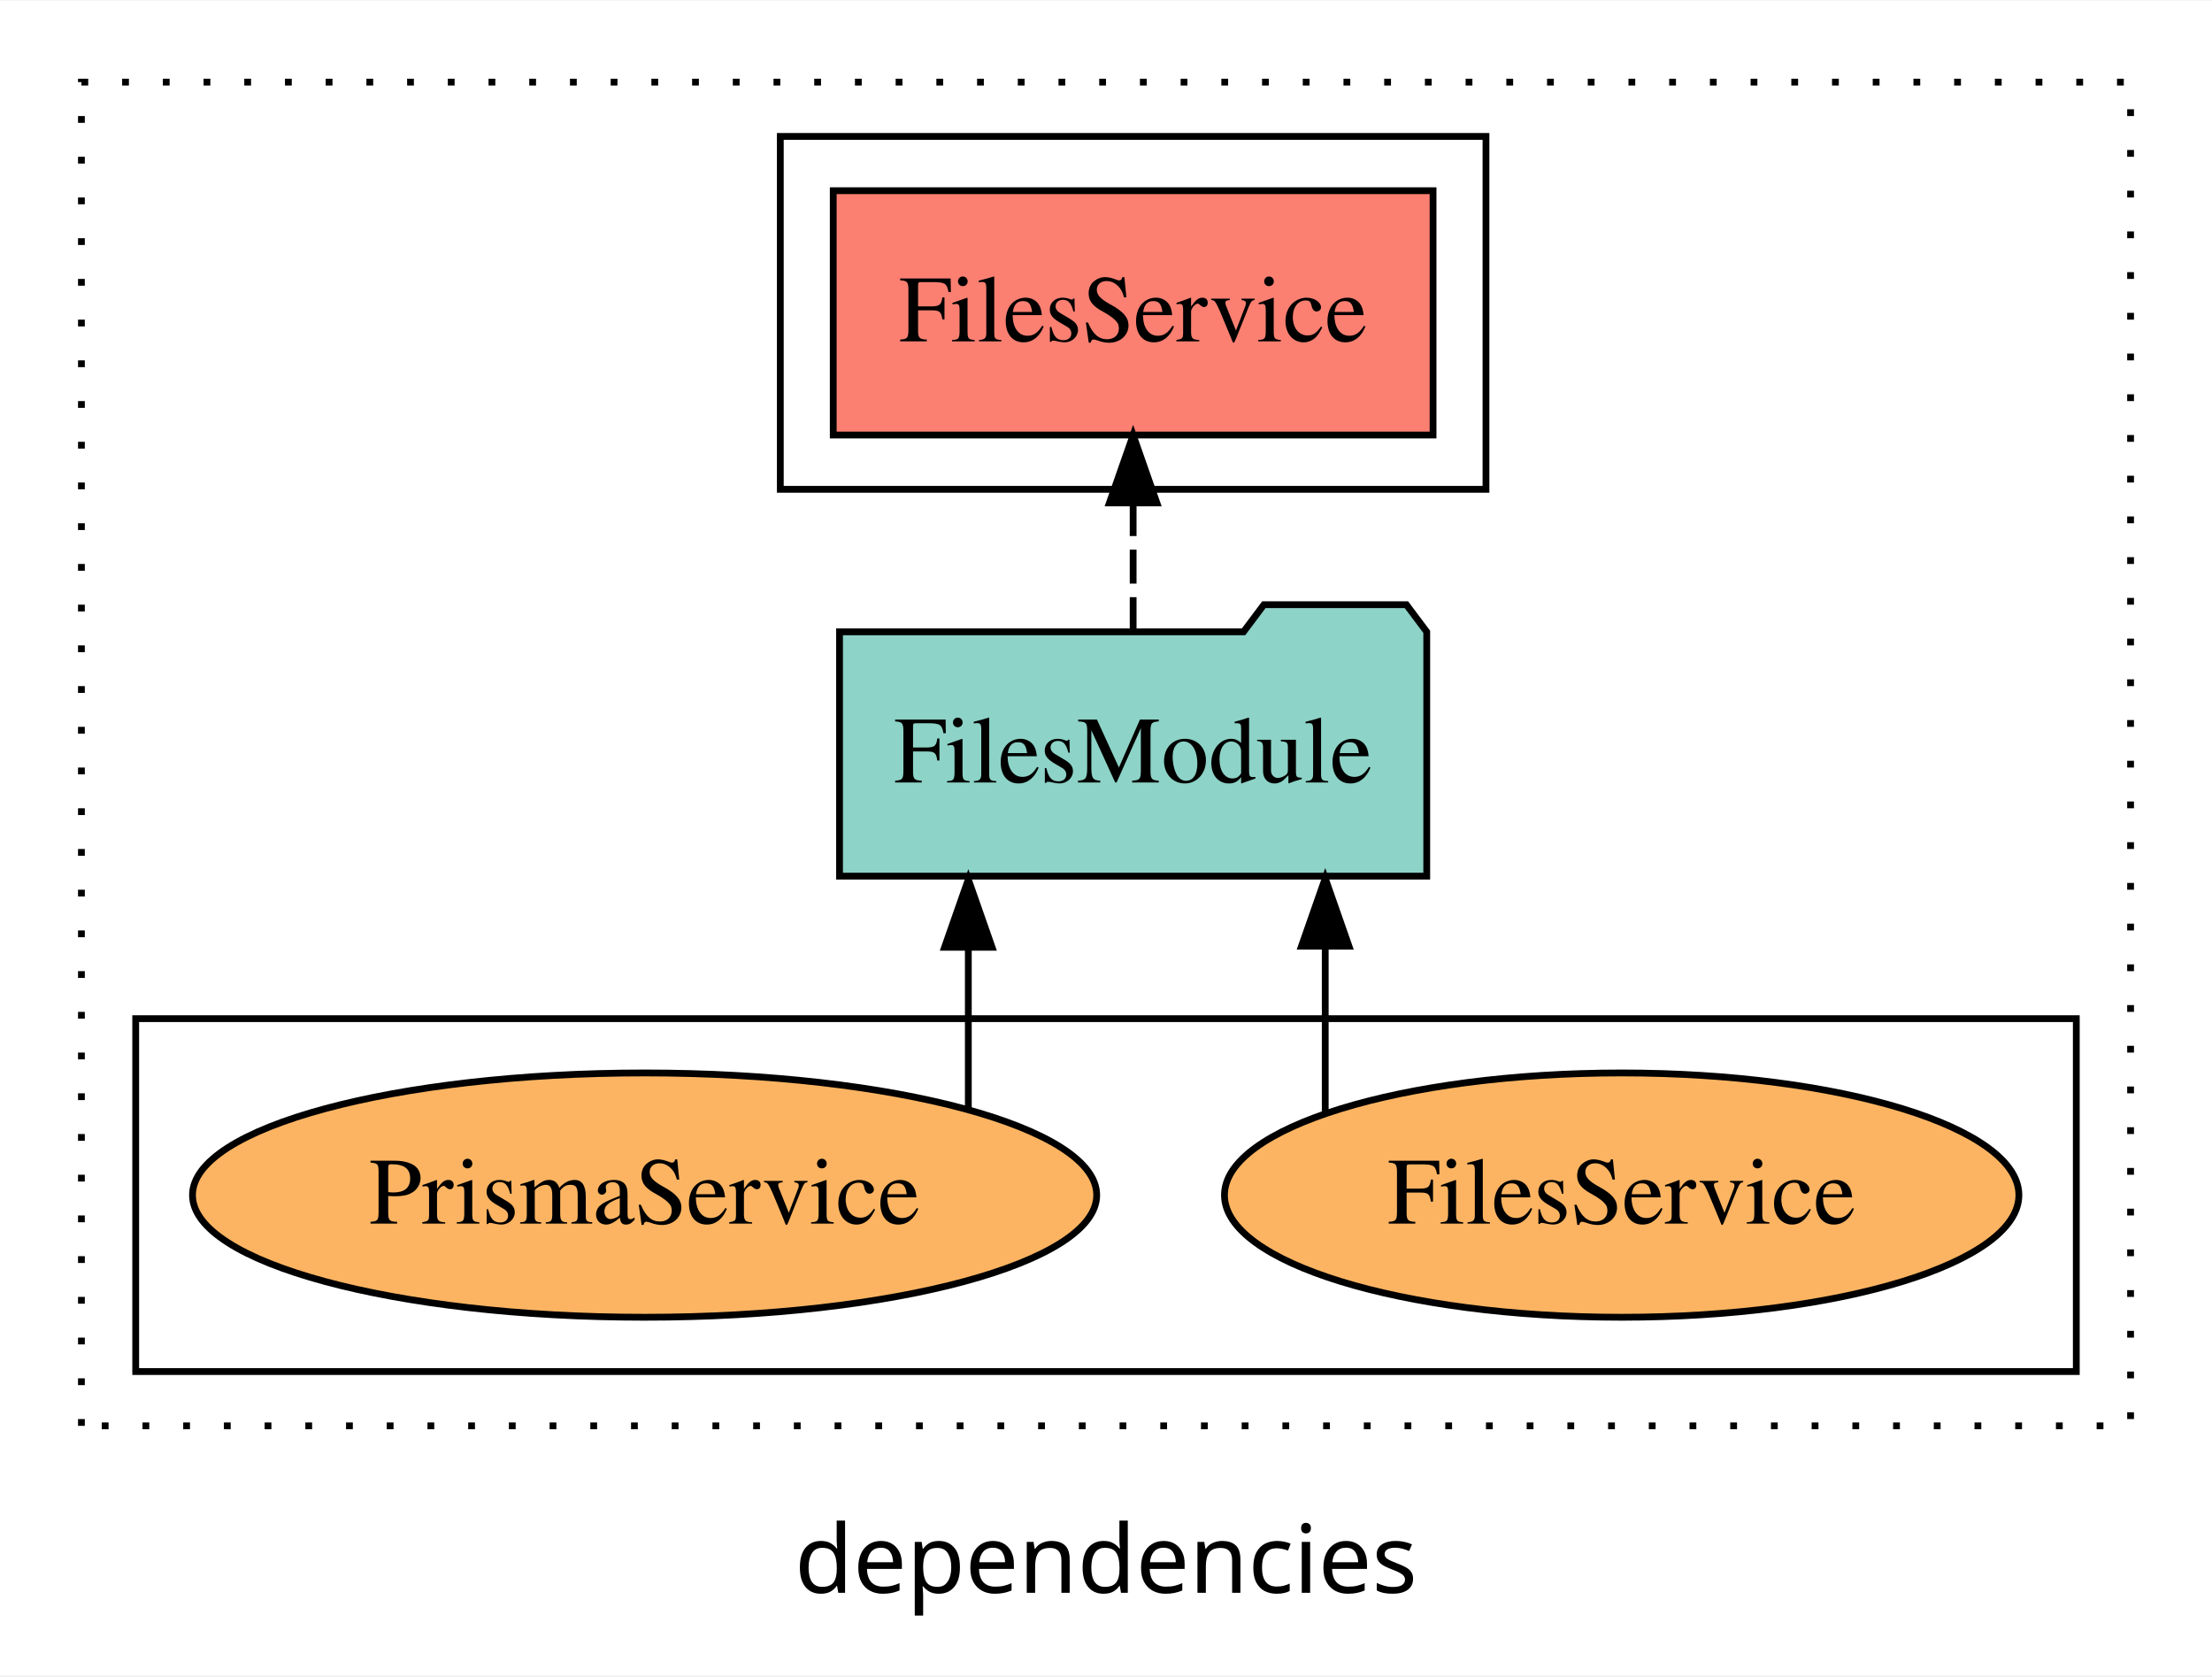
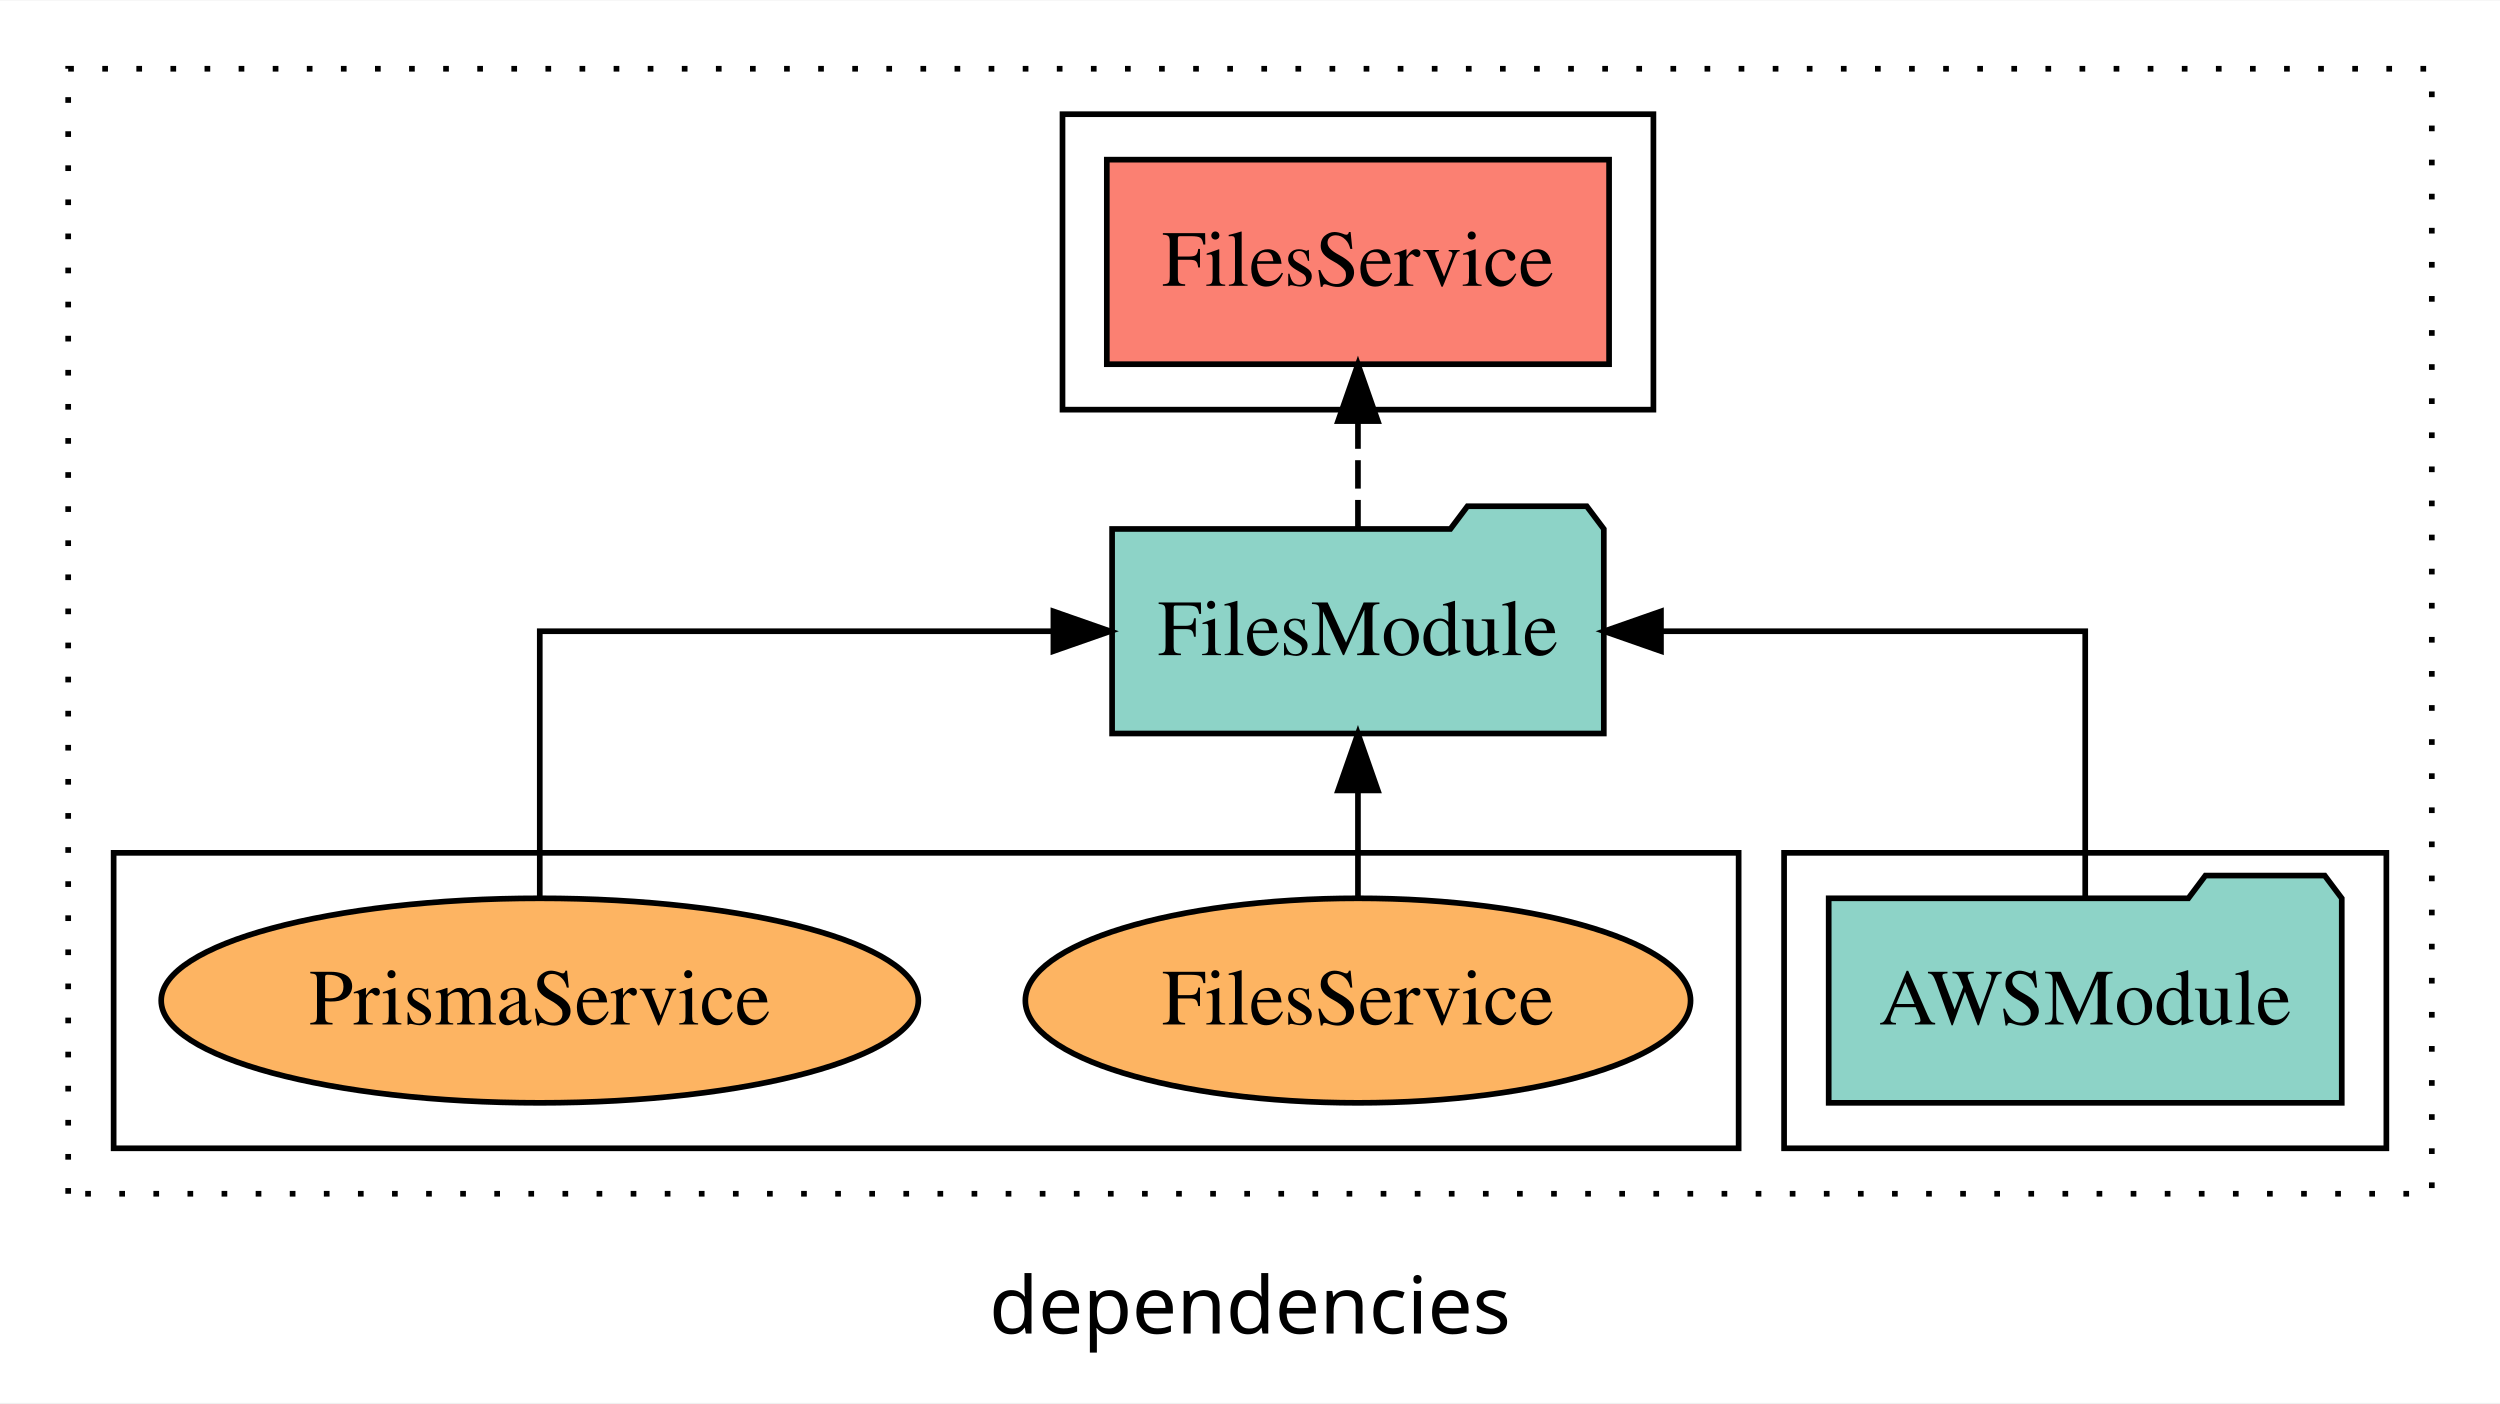
- <svg xmlns="http://www.w3.org/2000/svg" width="326pt" height="247pt" viewBox="0.00 0.00 326.00 246.80">
+ <svg xmlns="http://www.w3.org/2000/svg" width="440pt" height="247pt" viewBox="0.00 0.00 440.00 246.80">
  <g id="graph0" class="graph" transform="scale(1 1) rotate(0) translate(4 242.8)">
-     <polygon fill="white" stroke="transparent" points="-4,4 -4,-242.8 322,-242.8 322,4 -4,4" />
-     <text text-anchor="middle" x="159" y="-8.2" font-family="sans-serif" font-size="14.00">dependencies</text>
+     <polygon fill="white" stroke="transparent" points="-4,4 -4,-242.8 436,-242.8 436,4 -4,4" />
+     <text text-anchor="middle" x="216" y="-8.2" font-family="sans-serif" font-size="14.00">dependencies</text>
    <g id="clust1" class="cluster">
-       <polygon fill="none" stroke="black" stroke-dasharray="1,5" points="8,-32.8 8,-230.8 310,-230.8 310,-32.8 8,-32.8" />
+       <polygon fill="none" stroke="black" stroke-dasharray="1,5" points="8,-32.8 8,-230.8 424,-230.8 424,-32.8 8,-32.8" />
+     </g>
+     <g id="clust3" class="cluster">
+       <polygon fill="none" stroke="black" points="310,-40.8 310,-92.8 416,-92.8 416,-40.8 310,-40.8" />
    </g>
    <g id="clust6" class="cluster">
      <polygon fill="none" stroke="black" points="16,-40.8 16,-92.8 302,-92.8 302,-40.8 16,-40.8" />
    </g>
    <g id="clust4" class="cluster">
-       <polygon fill="none" stroke="black" points="111,-170.8 111,-222.8 215,-222.8 215,-170.8 111,-170.8" />
+       <polygon fill="none" stroke="black" points="183,-170.8 183,-222.8 287,-222.8 287,-170.8 183,-170.8" />
    </g>
    <g id="node1" class="node">
-       <polygon fill="#fb8072" stroke="black" points="207.2,-214.8 118.8,-214.8 118.8,-178.8 207.2,-178.8 207.2,-214.8" />
-       <text text-anchor="middle" x="163" y="-192.6" font-family="Times,serif" font-size="14.00">FilesService </text>
+       <polygon fill="#8dd3c7" stroke="black" points="408.15,-84.8 405.15,-88.8 384.15,-88.8 381.15,-84.8 317.85,-84.8 317.85,-48.8 408.15,-48.8 408.15,-84.8" />
+       <text text-anchor="middle" x="363" y="-62.6" font-family="Times,serif" font-size="14.00">AWSModule</text>
    </g>
    <g id="node2" class="node">
-       <polygon fill="#8dd3c7" stroke="black" points="206.27,-149.8 203.27,-153.8 182.27,-153.8 179.27,-149.8 119.73,-149.8 119.73,-113.8 206.27,-113.8 206.27,-149.8" />
-       <text text-anchor="middle" x="163" y="-127.6" font-family="Times,serif" font-size="14.00">FilesModule</text>
+       <polygon fill="#8dd3c7" stroke="black" points="278.27,-149.8 275.27,-153.8 254.27,-153.8 251.27,-149.8 191.73,-149.8 191.73,-113.8 278.27,-113.8 278.27,-149.8" />
+       <text text-anchor="middle" x="235" y="-127.6" font-family="Times,serif" font-size="14.00">FilesModule</text>
    </g>
    <g id="edge1" class="edge">
-       <path fill="none" stroke="black" stroke-dasharray="5,2" d="M163,-149.91C163,-149.91 163,-168.79 163,-168.79" />
-       <polygon fill="black" stroke="black" points="159.5,-168.79 163,-178.79 166.5,-168.79 159.5,-168.79" />
+       <path fill="none" stroke="black" d="M363,-84.91C363,-104.14 363,-131.8 363,-131.8 363,-131.8 288.33,-131.8 288.33,-131.8" />
+       <polygon fill="black" stroke="black" points="288.33,-128.3 278.33,-131.8 288.33,-135.3 288.33,-128.3" />
    </g>
    <g id="node3" class="node">
+       <polygon fill="#fb8072" stroke="black" points="279.2,-214.8 190.8,-214.8 190.8,-178.8 279.2,-178.8 279.2,-214.8" />
+       <text text-anchor="middle" x="235" y="-192.6" font-family="Times,serif" font-size="14.00">FilesService </text>
+     </g>
+     <g id="edge2" class="edge">
+       <path fill="none" stroke="black" stroke-dasharray="5,2" d="M235,-149.91C235,-149.91 235,-168.79 235,-168.79" />
+       <polygon fill="black" stroke="black" points="231.5,-168.79 235,-178.79 238.5,-168.79 231.5,-168.79" />
+     </g>
+     <g id="node4" class="node">
      <ellipse fill="#fdb462" stroke="black" cx="235" cy="-66.8" rx="58.54" ry="18" />
      <text text-anchor="middle" x="235" y="-62.6" font-family="Times,serif" font-size="14.00">FilesService</text>
    </g>
-     <g id="edge2" class="edge">
-       <path fill="none" stroke="black" d="M191.31,-79.03C191.31,-79.03 191.31,-103.48 191.31,-103.48" />
-       <polygon fill="black" stroke="black" points="187.81,-103.48 191.31,-113.48 194.81,-103.48 187.81,-103.48" />
+     <g id="edge3" class="edge">
+       <path fill="none" stroke="black" d="M235,-84.91C235,-84.91 235,-103.79 235,-103.79" />
+       <polygon fill="black" stroke="black" points="231.5,-103.79 235,-113.79 238.5,-103.79 231.5,-103.79" />
    </g>
-     <g id="node4" class="node">
+     <g id="node5" class="node">
      <ellipse fill="#fdb462" stroke="black" cx="91" cy="-66.8" rx="66.63" ry="18" />
      <text text-anchor="middle" x="91" y="-62.6" font-family="Times,serif" font-size="14.00">PrismaService</text>
    </g>
-     <g id="edge3" class="edge">
-       <path fill="none" stroke="black" d="M138.71,-79.64C138.71,-79.64 138.71,-103.32 138.71,-103.32" />
-       <polygon fill="black" stroke="black" points="135.21,-103.32 138.71,-113.32 142.21,-103.32 135.21,-103.32" />
+     <g id="edge4" class="edge">
+       <path fill="none" stroke="black" d="M91,-84.91C91,-104.14 91,-131.8 91,-131.8 91,-131.8 181.4,-131.8 181.4,-131.8" />
+       <polygon fill="black" stroke="black" points="181.4,-135.3 191.4,-131.8 181.4,-128.3 181.4,-135.3" />
    </g>
  </g>
</svg>
